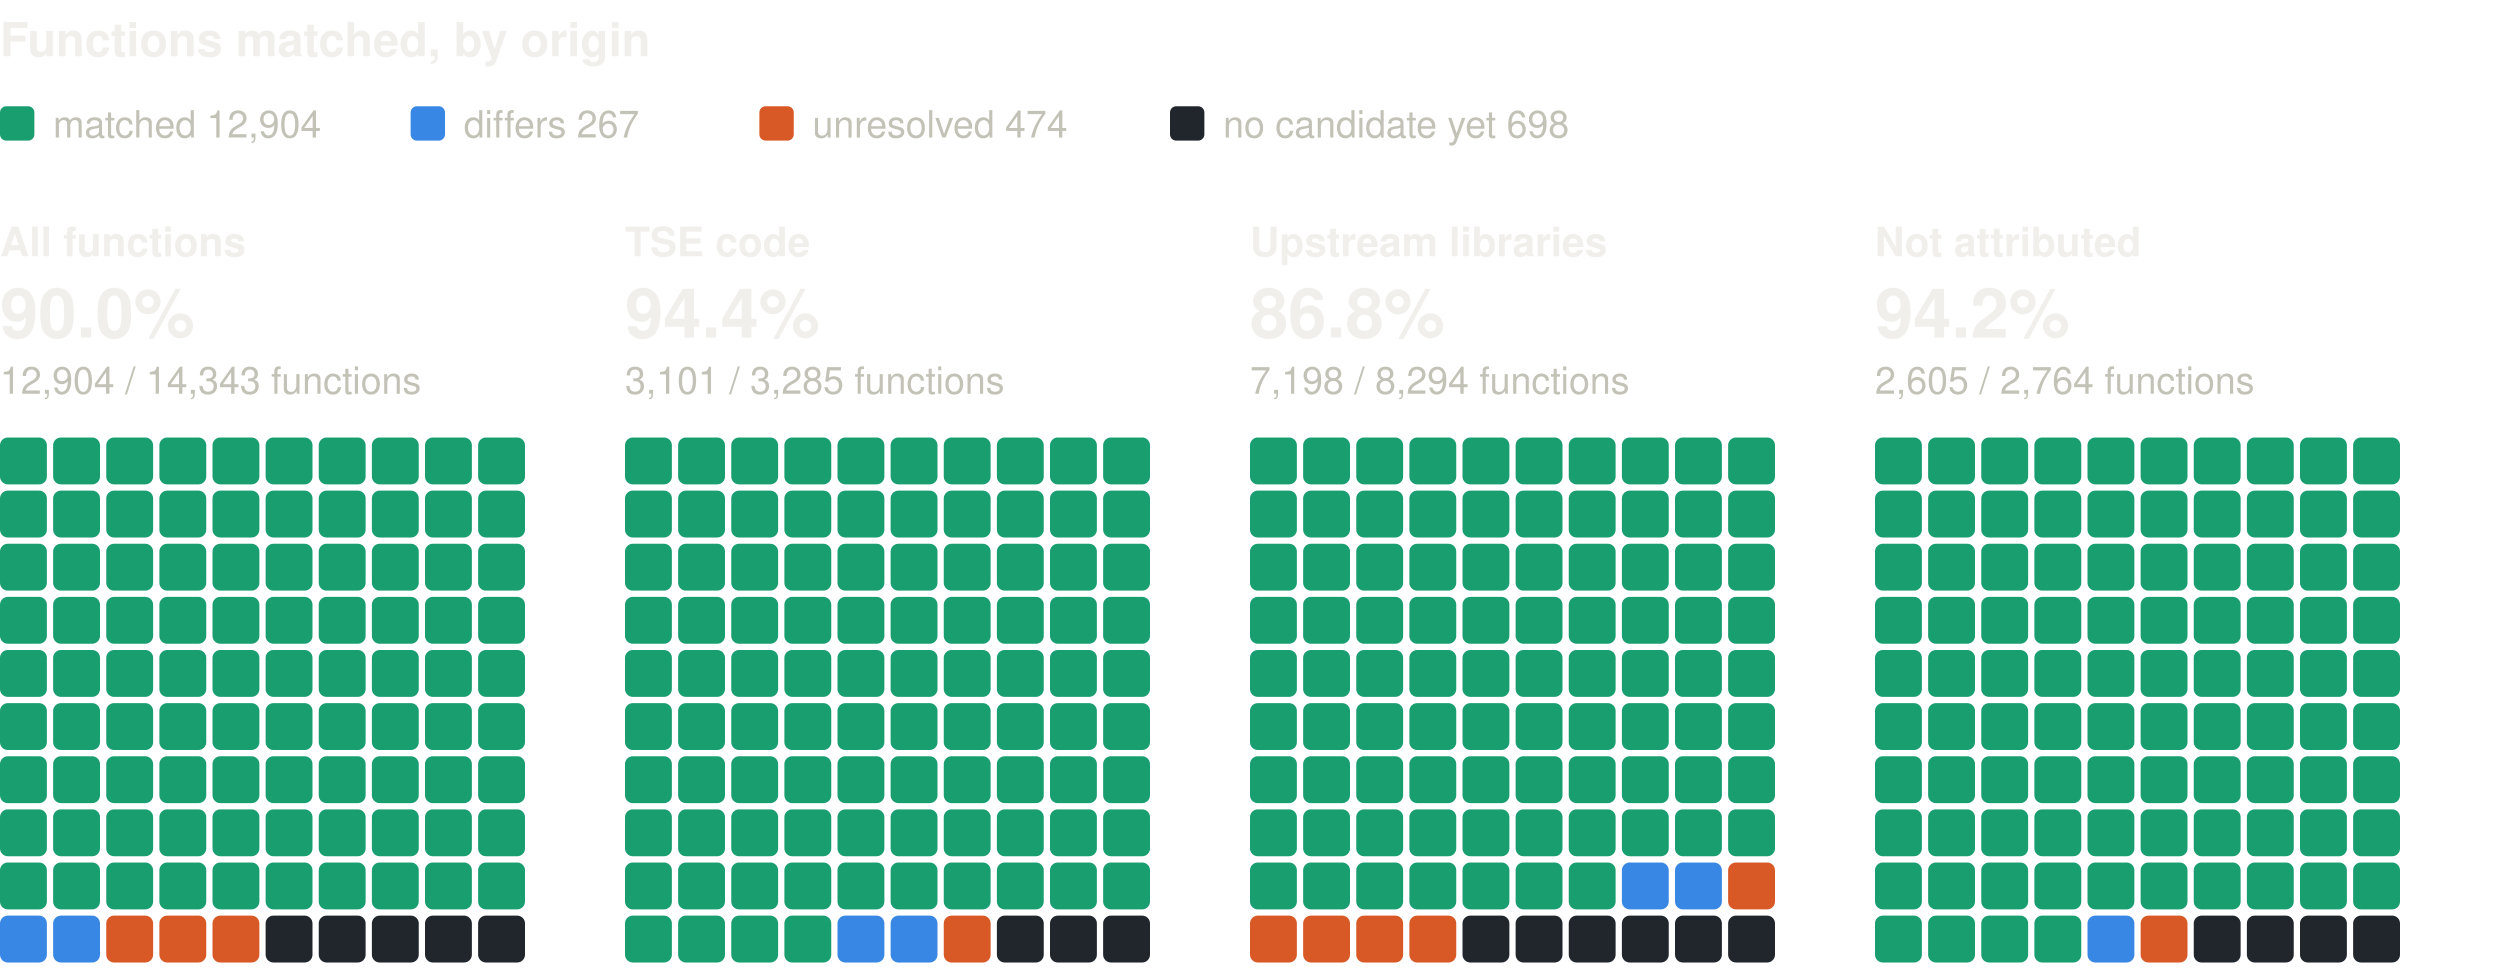
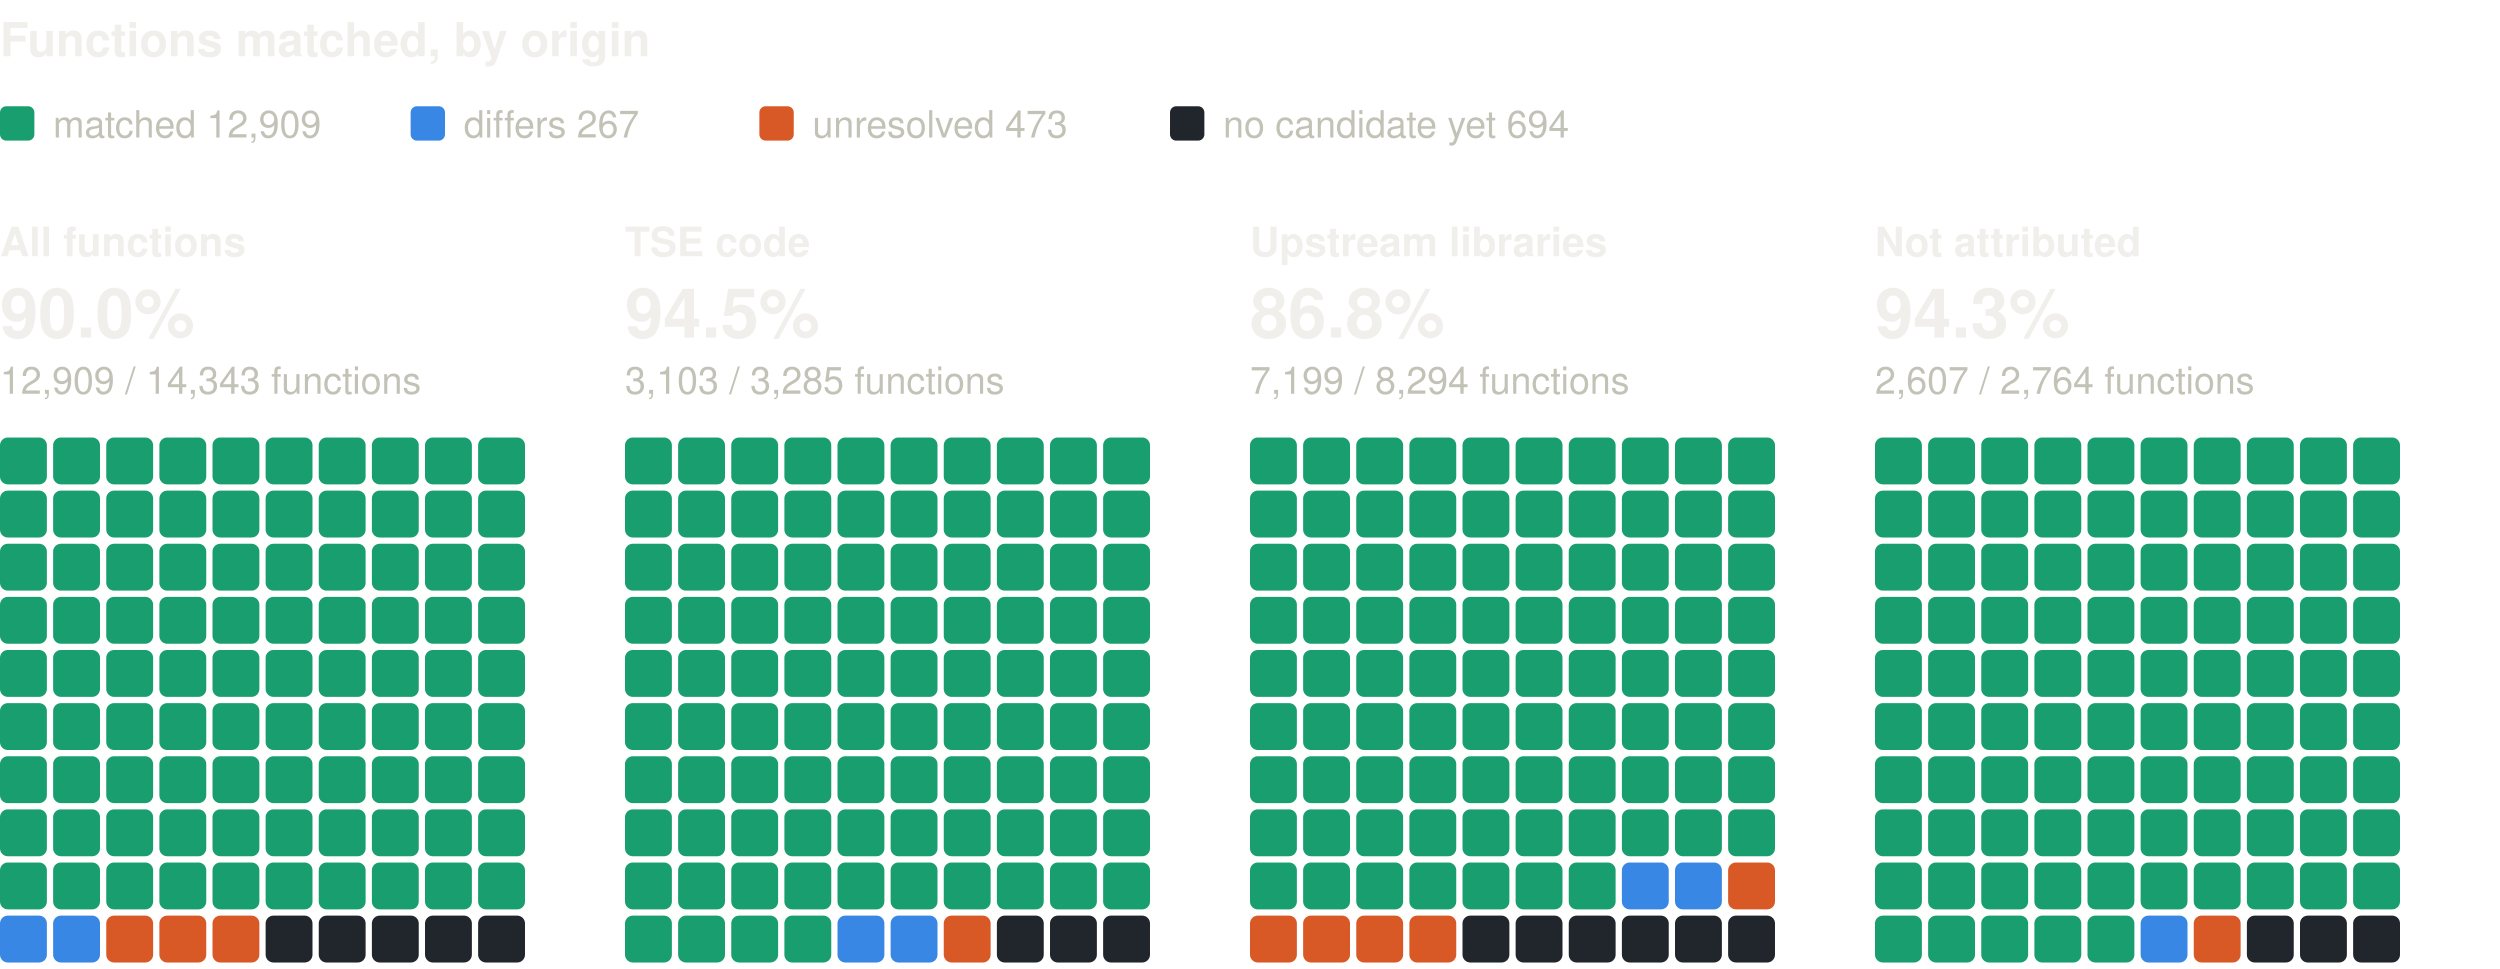
<svg xmlns="http://www.w3.org/2000/svg" width="800" height="310" viewBox="0 0 800 310" role="img" aria-label="Functions matched, by origin: one square per percent, coloured by verdict" font-family="system-ui, -apple-system, 'Segoe UI', Helvetica, Arial, sans-serif">
  <text x="0" y="18" font-size="15" fill="#f0efec" font-weight="600">Functions matched, by origin</text>
  <rect x="0" y="34" width="11" height="11" rx="2" fill="#199e70" />
-   <text x="17" y="44" font-size="12" fill="#c3c2b7">matched 12,904</text>
+   <text x="17" y="44" font-size="12" fill="#c3c2b7">matched 12,909</text>
  <rect x="131.4" y="34" width="11" height="11" rx="2" fill="#3987e5" />
  <text x="148.4" y="44" font-size="12" fill="#c3c2b7">differs 267</text>
  <rect x="243" y="34" width="11" height="11" rx="2" fill="#d95926" />
-   <text x="260" y="44" font-size="12" fill="#c3c2b7">unresolved 474</text>
+   <text x="260" y="44" font-size="12" fill="#c3c2b7">unresolved 473</text>
  <rect x="374.4" y="34" width="11" height="11" rx="2" fill="#21262d" />
-   <text x="391.4" y="44" font-size="12" fill="#c3c2b7">no candidate yet 698</text>
+   <text x="391.4" y="44" font-size="12" fill="#c3c2b7">no candidate yet 694</text>
  <text x="0" y="82" font-size="13" fill="#f0efec" font-weight="600">All functions</text>
  <text x="0" y="108" font-size="22" fill="#f0efec" font-weight="600">90.0%</text>
-   <text x="0" y="126" font-size="12" fill="#c3c2b7">12,904 / 14,343 functions</text>
+   <text x="0" y="126" font-size="12" fill="#c3c2b7">12,909 / 14,343 functions</text>
  <rect x="0" y="140" width="15" height="15" rx="2.5" fill="#199e70" />
  <rect x="17" y="140" width="15" height="15" rx="2.5" fill="#199e70" />
  <rect x="34" y="140" width="15" height="15" rx="2.5" fill="#199e70" />
  <rect x="51" y="140" width="15" height="15" rx="2.5" fill="#199e70" />
  <rect x="68" y="140" width="15" height="15" rx="2.5" fill="#199e70" />
  <rect x="85" y="140" width="15" height="15" rx="2.5" fill="#199e70" />
  <rect x="102" y="140" width="15" height="15" rx="2.5" fill="#199e70" />
  <rect x="119" y="140" width="15" height="15" rx="2.5" fill="#199e70" />
  <rect x="136" y="140" width="15" height="15" rx="2.5" fill="#199e70" />
  <rect x="153" y="140" width="15" height="15" rx="2.5" fill="#199e70" />
  <rect x="0" y="157" width="15" height="15" rx="2.5" fill="#199e70" />
  <rect x="17" y="157" width="15" height="15" rx="2.5" fill="#199e70" />
  <rect x="34" y="157" width="15" height="15" rx="2.5" fill="#199e70" />
  <rect x="51" y="157" width="15" height="15" rx="2.5" fill="#199e70" />
  <rect x="68" y="157" width="15" height="15" rx="2.5" fill="#199e70" />
  <rect x="85" y="157" width="15" height="15" rx="2.5" fill="#199e70" />
  <rect x="102" y="157" width="15" height="15" rx="2.5" fill="#199e70" />
  <rect x="119" y="157" width="15" height="15" rx="2.5" fill="#199e70" />
  <rect x="136" y="157" width="15" height="15" rx="2.5" fill="#199e70" />
  <rect x="153" y="157" width="15" height="15" rx="2.5" fill="#199e70" />
  <rect x="0" y="174" width="15" height="15" rx="2.5" fill="#199e70" />
  <rect x="17" y="174" width="15" height="15" rx="2.5" fill="#199e70" />
  <rect x="34" y="174" width="15" height="15" rx="2.5" fill="#199e70" />
  <rect x="51" y="174" width="15" height="15" rx="2.5" fill="#199e70" />
  <rect x="68" y="174" width="15" height="15" rx="2.5" fill="#199e70" />
  <rect x="85" y="174" width="15" height="15" rx="2.5" fill="#199e70" />
  <rect x="102" y="174" width="15" height="15" rx="2.5" fill="#199e70" />
  <rect x="119" y="174" width="15" height="15" rx="2.5" fill="#199e70" />
  <rect x="136" y="174" width="15" height="15" rx="2.5" fill="#199e70" />
  <rect x="153" y="174" width="15" height="15" rx="2.5" fill="#199e70" />
  <rect x="0" y="191" width="15" height="15" rx="2.5" fill="#199e70" />
  <rect x="17" y="191" width="15" height="15" rx="2.5" fill="#199e70" />
  <rect x="34" y="191" width="15" height="15" rx="2.5" fill="#199e70" />
  <rect x="51" y="191" width="15" height="15" rx="2.5" fill="#199e70" />
  <rect x="68" y="191" width="15" height="15" rx="2.5" fill="#199e70" />
  <rect x="85" y="191" width="15" height="15" rx="2.5" fill="#199e70" />
  <rect x="102" y="191" width="15" height="15" rx="2.5" fill="#199e70" />
  <rect x="119" y="191" width="15" height="15" rx="2.5" fill="#199e70" />
  <rect x="136" y="191" width="15" height="15" rx="2.5" fill="#199e70" />
  <rect x="153" y="191" width="15" height="15" rx="2.5" fill="#199e70" />
  <rect x="0" y="208" width="15" height="15" rx="2.5" fill="#199e70" />
  <rect x="17" y="208" width="15" height="15" rx="2.5" fill="#199e70" />
  <rect x="34" y="208" width="15" height="15" rx="2.5" fill="#199e70" />
  <rect x="51" y="208" width="15" height="15" rx="2.5" fill="#199e70" />
  <rect x="68" y="208" width="15" height="15" rx="2.5" fill="#199e70" />
  <rect x="85" y="208" width="15" height="15" rx="2.5" fill="#199e70" />
  <rect x="102" y="208" width="15" height="15" rx="2.5" fill="#199e70" />
  <rect x="119" y="208" width="15" height="15" rx="2.5" fill="#199e70" />
  <rect x="136" y="208" width="15" height="15" rx="2.5" fill="#199e70" />
  <rect x="153" y="208" width="15" height="15" rx="2.5" fill="#199e70" />
  <rect x="0" y="225" width="15" height="15" rx="2.5" fill="#199e70" />
  <rect x="17" y="225" width="15" height="15" rx="2.5" fill="#199e70" />
  <rect x="34" y="225" width="15" height="15" rx="2.5" fill="#199e70" />
  <rect x="51" y="225" width="15" height="15" rx="2.5" fill="#199e70" />
  <rect x="68" y="225" width="15" height="15" rx="2.5" fill="#199e70" />
  <rect x="85" y="225" width="15" height="15" rx="2.5" fill="#199e70" />
  <rect x="102" y="225" width="15" height="15" rx="2.5" fill="#199e70" />
  <rect x="119" y="225" width="15" height="15" rx="2.5" fill="#199e70" />
  <rect x="136" y="225" width="15" height="15" rx="2.5" fill="#199e70" />
  <rect x="153" y="225" width="15" height="15" rx="2.5" fill="#199e70" />
  <rect x="0" y="242" width="15" height="15" rx="2.5" fill="#199e70" />
  <rect x="17" y="242" width="15" height="15" rx="2.5" fill="#199e70" />
  <rect x="34" y="242" width="15" height="15" rx="2.5" fill="#199e70" />
  <rect x="51" y="242" width="15" height="15" rx="2.5" fill="#199e70" />
  <rect x="68" y="242" width="15" height="15" rx="2.5" fill="#199e70" />
  <rect x="85" y="242" width="15" height="15" rx="2.5" fill="#199e70" />
  <rect x="102" y="242" width="15" height="15" rx="2.5" fill="#199e70" />
  <rect x="119" y="242" width="15" height="15" rx="2.5" fill="#199e70" />
  <rect x="136" y="242" width="15" height="15" rx="2.5" fill="#199e70" />
  <rect x="153" y="242" width="15" height="15" rx="2.5" fill="#199e70" />
  <rect x="0" y="259" width="15" height="15" rx="2.5" fill="#199e70" />
  <rect x="17" y="259" width="15" height="15" rx="2.5" fill="#199e70" />
  <rect x="34" y="259" width="15" height="15" rx="2.5" fill="#199e70" />
  <rect x="51" y="259" width="15" height="15" rx="2.5" fill="#199e70" />
  <rect x="68" y="259" width="15" height="15" rx="2.5" fill="#199e70" />
  <rect x="85" y="259" width="15" height="15" rx="2.5" fill="#199e70" />
  <rect x="102" y="259" width="15" height="15" rx="2.5" fill="#199e70" />
  <rect x="119" y="259" width="15" height="15" rx="2.5" fill="#199e70" />
  <rect x="136" y="259" width="15" height="15" rx="2.5" fill="#199e70" />
  <rect x="153" y="259" width="15" height="15" rx="2.5" fill="#199e70" />
  <rect x="0" y="276" width="15" height="15" rx="2.5" fill="#199e70" />
  <rect x="17" y="276" width="15" height="15" rx="2.5" fill="#199e70" />
  <rect x="34" y="276" width="15" height="15" rx="2.5" fill="#199e70" />
  <rect x="51" y="276" width="15" height="15" rx="2.5" fill="#199e70" />
  <rect x="68" y="276" width="15" height="15" rx="2.5" fill="#199e70" />
  <rect x="85" y="276" width="15" height="15" rx="2.5" fill="#199e70" />
  <rect x="102" y="276" width="15" height="15" rx="2.5" fill="#199e70" />
  <rect x="119" y="276" width="15" height="15" rx="2.5" fill="#199e70" />
  <rect x="136" y="276" width="15" height="15" rx="2.5" fill="#199e70" />
  <rect x="153" y="276" width="15" height="15" rx="2.5" fill="#199e70" />
  <rect x="0" y="293" width="15" height="15" rx="2.5" fill="#3987e5" />
  <rect x="17" y="293" width="15" height="15" rx="2.5" fill="#3987e5" />
  <rect x="34" y="293" width="15" height="15" rx="2.5" fill="#d95926" />
  <rect x="51" y="293" width="15" height="15" rx="2.5" fill="#d95926" />
  <rect x="68" y="293" width="15" height="15" rx="2.5" fill="#d95926" />
  <rect x="85" y="293" width="15" height="15" rx="2.5" fill="#21262d" />
  <rect x="102" y="293" width="15" height="15" rx="2.5" fill="#21262d" />
  <rect x="119" y="293" width="15" height="15" rx="2.5" fill="#21262d" />
  <rect x="136" y="293" width="15" height="15" rx="2.5" fill="#21262d" />
  <rect x="153" y="293" width="15" height="15" rx="2.5" fill="#21262d" />
  <text x="200" y="82" font-size="13" fill="#f0efec" font-weight="600">TSE code</text>
-   <text x="200" y="108" font-size="22" fill="#f0efec" font-weight="600">94.4%</text>
-   <text x="200" y="126" font-size="12" fill="#c3c2b7">3,101 / 3,285 functions</text>
+   <text x="200" y="108" font-size="22" fill="#f0efec" font-weight="600">94.5%</text>
+   <text x="200" y="126" font-size="12" fill="#c3c2b7">3,103 / 3,285 functions</text>
  <rect x="200" y="140" width="15" height="15" rx="2.5" fill="#199e70" />
  <rect x="217" y="140" width="15" height="15" rx="2.5" fill="#199e70" />
  <rect x="234" y="140" width="15" height="15" rx="2.5" fill="#199e70" />
  <rect x="251" y="140" width="15" height="15" rx="2.5" fill="#199e70" />
  <rect x="268" y="140" width="15" height="15" rx="2.5" fill="#199e70" />
  <rect x="285" y="140" width="15" height="15" rx="2.5" fill="#199e70" />
  <rect x="302" y="140" width="15" height="15" rx="2.5" fill="#199e70" />
  <rect x="319" y="140" width="15" height="15" rx="2.5" fill="#199e70" />
  <rect x="336" y="140" width="15" height="15" rx="2.5" fill="#199e70" />
  <rect x="353" y="140" width="15" height="15" rx="2.5" fill="#199e70" />
  <rect x="200" y="157" width="15" height="15" rx="2.5" fill="#199e70" />
  <rect x="217" y="157" width="15" height="15" rx="2.5" fill="#199e70" />
  <rect x="234" y="157" width="15" height="15" rx="2.5" fill="#199e70" />
  <rect x="251" y="157" width="15" height="15" rx="2.5" fill="#199e70" />
  <rect x="268" y="157" width="15" height="15" rx="2.5" fill="#199e70" />
  <rect x="285" y="157" width="15" height="15" rx="2.5" fill="#199e70" />
  <rect x="302" y="157" width="15" height="15" rx="2.5" fill="#199e70" />
  <rect x="319" y="157" width="15" height="15" rx="2.5" fill="#199e70" />
  <rect x="336" y="157" width="15" height="15" rx="2.5" fill="#199e70" />
  <rect x="353" y="157" width="15" height="15" rx="2.5" fill="#199e70" />
  <rect x="200" y="174" width="15" height="15" rx="2.5" fill="#199e70" />
  <rect x="217" y="174" width="15" height="15" rx="2.5" fill="#199e70" />
  <rect x="234" y="174" width="15" height="15" rx="2.5" fill="#199e70" />
  <rect x="251" y="174" width="15" height="15" rx="2.5" fill="#199e70" />
  <rect x="268" y="174" width="15" height="15" rx="2.5" fill="#199e70" />
  <rect x="285" y="174" width="15" height="15" rx="2.5" fill="#199e70" />
  <rect x="302" y="174" width="15" height="15" rx="2.5" fill="#199e70" />
  <rect x="319" y="174" width="15" height="15" rx="2.5" fill="#199e70" />
  <rect x="336" y="174" width="15" height="15" rx="2.5" fill="#199e70" />
  <rect x="353" y="174" width="15" height="15" rx="2.5" fill="#199e70" />
  <rect x="200" y="191" width="15" height="15" rx="2.5" fill="#199e70" />
  <rect x="217" y="191" width="15" height="15" rx="2.5" fill="#199e70" />
  <rect x="234" y="191" width="15" height="15" rx="2.5" fill="#199e70" />
  <rect x="251" y="191" width="15" height="15" rx="2.5" fill="#199e70" />
  <rect x="268" y="191" width="15" height="15" rx="2.5" fill="#199e70" />
  <rect x="285" y="191" width="15" height="15" rx="2.5" fill="#199e70" />
  <rect x="302" y="191" width="15" height="15" rx="2.5" fill="#199e70" />
  <rect x="319" y="191" width="15" height="15" rx="2.5" fill="#199e70" />
  <rect x="336" y="191" width="15" height="15" rx="2.5" fill="#199e70" />
  <rect x="353" y="191" width="15" height="15" rx="2.5" fill="#199e70" />
  <rect x="200" y="208" width="15" height="15" rx="2.5" fill="#199e70" />
  <rect x="217" y="208" width="15" height="15" rx="2.5" fill="#199e70" />
  <rect x="234" y="208" width="15" height="15" rx="2.5" fill="#199e70" />
  <rect x="251" y="208" width="15" height="15" rx="2.5" fill="#199e70" />
  <rect x="268" y="208" width="15" height="15" rx="2.5" fill="#199e70" />
  <rect x="285" y="208" width="15" height="15" rx="2.5" fill="#199e70" />
  <rect x="302" y="208" width="15" height="15" rx="2.5" fill="#199e70" />
  <rect x="319" y="208" width="15" height="15" rx="2.5" fill="#199e70" />
  <rect x="336" y="208" width="15" height="15" rx="2.5" fill="#199e70" />
  <rect x="353" y="208" width="15" height="15" rx="2.5" fill="#199e70" />
  <rect x="200" y="225" width="15" height="15" rx="2.5" fill="#199e70" />
  <rect x="217" y="225" width="15" height="15" rx="2.5" fill="#199e70" />
  <rect x="234" y="225" width="15" height="15" rx="2.5" fill="#199e70" />
  <rect x="251" y="225" width="15" height="15" rx="2.5" fill="#199e70" />
  <rect x="268" y="225" width="15" height="15" rx="2.5" fill="#199e70" />
  <rect x="285" y="225" width="15" height="15" rx="2.5" fill="#199e70" />
  <rect x="302" y="225" width="15" height="15" rx="2.5" fill="#199e70" />
  <rect x="319" y="225" width="15" height="15" rx="2.5" fill="#199e70" />
  <rect x="336" y="225" width="15" height="15" rx="2.5" fill="#199e70" />
  <rect x="353" y="225" width="15" height="15" rx="2.5" fill="#199e70" />
  <rect x="200" y="242" width="15" height="15" rx="2.5" fill="#199e70" />
  <rect x="217" y="242" width="15" height="15" rx="2.5" fill="#199e70" />
  <rect x="234" y="242" width="15" height="15" rx="2.5" fill="#199e70" />
  <rect x="251" y="242" width="15" height="15" rx="2.5" fill="#199e70" />
  <rect x="268" y="242" width="15" height="15" rx="2.5" fill="#199e70" />
  <rect x="285" y="242" width="15" height="15" rx="2.5" fill="#199e70" />
  <rect x="302" y="242" width="15" height="15" rx="2.5" fill="#199e70" />
  <rect x="319" y="242" width="15" height="15" rx="2.5" fill="#199e70" />
  <rect x="336" y="242" width="15" height="15" rx="2.5" fill="#199e70" />
  <rect x="353" y="242" width="15" height="15" rx="2.5" fill="#199e70" />
  <rect x="200" y="259" width="15" height="15" rx="2.5" fill="#199e70" />
  <rect x="217" y="259" width="15" height="15" rx="2.5" fill="#199e70" />
  <rect x="234" y="259" width="15" height="15" rx="2.5" fill="#199e70" />
  <rect x="251" y="259" width="15" height="15" rx="2.5" fill="#199e70" />
  <rect x="268" y="259" width="15" height="15" rx="2.5" fill="#199e70" />
  <rect x="285" y="259" width="15" height="15" rx="2.5" fill="#199e70" />
  <rect x="302" y="259" width="15" height="15" rx="2.5" fill="#199e70" />
  <rect x="319" y="259" width="15" height="15" rx="2.5" fill="#199e70" />
  <rect x="336" y="259" width="15" height="15" rx="2.5" fill="#199e70" />
  <rect x="353" y="259" width="15" height="15" rx="2.5" fill="#199e70" />
  <rect x="200" y="276" width="15" height="15" rx="2.5" fill="#199e70" />
  <rect x="217" y="276" width="15" height="15" rx="2.5" fill="#199e70" />
  <rect x="234" y="276" width="15" height="15" rx="2.5" fill="#199e70" />
  <rect x="251" y="276" width="15" height="15" rx="2.5" fill="#199e70" />
  <rect x="268" y="276" width="15" height="15" rx="2.5" fill="#199e70" />
  <rect x="285" y="276" width="15" height="15" rx="2.5" fill="#199e70" />
  <rect x="302" y="276" width="15" height="15" rx="2.5" fill="#199e70" />
  <rect x="319" y="276" width="15" height="15" rx="2.5" fill="#199e70" />
  <rect x="336" y="276" width="15" height="15" rx="2.5" fill="#199e70" />
  <rect x="353" y="276" width="15" height="15" rx="2.5" fill="#199e70" />
  <rect x="200" y="293" width="15" height="15" rx="2.5" fill="#199e70" />
  <rect x="217" y="293" width="15" height="15" rx="2.5" fill="#199e70" />
  <rect x="234" y="293" width="15" height="15" rx="2.5" fill="#199e70" />
  <rect x="251" y="293" width="15" height="15" rx="2.5" fill="#199e70" />
  <rect x="268" y="293" width="15" height="15" rx="2.5" fill="#3987e5" />
  <rect x="285" y="293" width="15" height="15" rx="2.5" fill="#3987e5" />
  <rect x="302" y="293" width="15" height="15" rx="2.5" fill="#d95926" />
  <rect x="319" y="293" width="15" height="15" rx="2.5" fill="#21262d" />
  <rect x="336" y="293" width="15" height="15" rx="2.5" fill="#21262d" />
  <rect x="353" y="293" width="15" height="15" rx="2.5" fill="#21262d" />
  <text x="400" y="82" font-size="13" fill="#f0efec" font-weight="600">Upstream libraries</text>
  <text x="400" y="108" font-size="22" fill="#f0efec" font-weight="600">86.8%</text>
-   <text x="400" y="126" font-size="12" fill="#c3c2b7">7,198 / 8,294 functions</text>
+   <text x="400" y="126" font-size="12" fill="#c3c2b7">7,199 / 8,294 functions</text>
  <rect x="400" y="140" width="15" height="15" rx="2.5" fill="#199e70" />
  <rect x="417" y="140" width="15" height="15" rx="2.5" fill="#199e70" />
  <rect x="434" y="140" width="15" height="15" rx="2.5" fill="#199e70" />
  <rect x="451" y="140" width="15" height="15" rx="2.5" fill="#199e70" />
  <rect x="468" y="140" width="15" height="15" rx="2.5" fill="#199e70" />
  <rect x="485" y="140" width="15" height="15" rx="2.5" fill="#199e70" />
  <rect x="502" y="140" width="15" height="15" rx="2.5" fill="#199e70" />
  <rect x="519" y="140" width="15" height="15" rx="2.5" fill="#199e70" />
  <rect x="536" y="140" width="15" height="15" rx="2.5" fill="#199e70" />
  <rect x="553" y="140" width="15" height="15" rx="2.5" fill="#199e70" />
  <rect x="400" y="157" width="15" height="15" rx="2.5" fill="#199e70" />
  <rect x="417" y="157" width="15" height="15" rx="2.5" fill="#199e70" />
  <rect x="434" y="157" width="15" height="15" rx="2.5" fill="#199e70" />
  <rect x="451" y="157" width="15" height="15" rx="2.5" fill="#199e70" />
  <rect x="468" y="157" width="15" height="15" rx="2.5" fill="#199e70" />
  <rect x="485" y="157" width="15" height="15" rx="2.5" fill="#199e70" />
  <rect x="502" y="157" width="15" height="15" rx="2.5" fill="#199e70" />
  <rect x="519" y="157" width="15" height="15" rx="2.5" fill="#199e70" />
  <rect x="536" y="157" width="15" height="15" rx="2.5" fill="#199e70" />
  <rect x="553" y="157" width="15" height="15" rx="2.5" fill="#199e70" />
  <rect x="400" y="174" width="15" height="15" rx="2.5" fill="#199e70" />
  <rect x="417" y="174" width="15" height="15" rx="2.5" fill="#199e70" />
  <rect x="434" y="174" width="15" height="15" rx="2.5" fill="#199e70" />
  <rect x="451" y="174" width="15" height="15" rx="2.5" fill="#199e70" />
  <rect x="468" y="174" width="15" height="15" rx="2.5" fill="#199e70" />
  <rect x="485" y="174" width="15" height="15" rx="2.5" fill="#199e70" />
  <rect x="502" y="174" width="15" height="15" rx="2.5" fill="#199e70" />
  <rect x="519" y="174" width="15" height="15" rx="2.5" fill="#199e70" />
  <rect x="536" y="174" width="15" height="15" rx="2.5" fill="#199e70" />
  <rect x="553" y="174" width="15" height="15" rx="2.5" fill="#199e70" />
  <rect x="400" y="191" width="15" height="15" rx="2.5" fill="#199e70" />
  <rect x="417" y="191" width="15" height="15" rx="2.5" fill="#199e70" />
  <rect x="434" y="191" width="15" height="15" rx="2.5" fill="#199e70" />
  <rect x="451" y="191" width="15" height="15" rx="2.5" fill="#199e70" />
  <rect x="468" y="191" width="15" height="15" rx="2.5" fill="#199e70" />
  <rect x="485" y="191" width="15" height="15" rx="2.5" fill="#199e70" />
  <rect x="502" y="191" width="15" height="15" rx="2.5" fill="#199e70" />
  <rect x="519" y="191" width="15" height="15" rx="2.5" fill="#199e70" />
  <rect x="536" y="191" width="15" height="15" rx="2.5" fill="#199e70" />
  <rect x="553" y="191" width="15" height="15" rx="2.5" fill="#199e70" />
  <rect x="400" y="208" width="15" height="15" rx="2.5" fill="#199e70" />
  <rect x="417" y="208" width="15" height="15" rx="2.5" fill="#199e70" />
  <rect x="434" y="208" width="15" height="15" rx="2.5" fill="#199e70" />
  <rect x="451" y="208" width="15" height="15" rx="2.5" fill="#199e70" />
  <rect x="468" y="208" width="15" height="15" rx="2.5" fill="#199e70" />
  <rect x="485" y="208" width="15" height="15" rx="2.5" fill="#199e70" />
  <rect x="502" y="208" width="15" height="15" rx="2.5" fill="#199e70" />
  <rect x="519" y="208" width="15" height="15" rx="2.5" fill="#199e70" />
  <rect x="536" y="208" width="15" height="15" rx="2.5" fill="#199e70" />
  <rect x="553" y="208" width="15" height="15" rx="2.5" fill="#199e70" />
  <rect x="400" y="225" width="15" height="15" rx="2.5" fill="#199e70" />
  <rect x="417" y="225" width="15" height="15" rx="2.5" fill="#199e70" />
  <rect x="434" y="225" width="15" height="15" rx="2.5" fill="#199e70" />
  <rect x="451" y="225" width="15" height="15" rx="2.5" fill="#199e70" />
  <rect x="468" y="225" width="15" height="15" rx="2.5" fill="#199e70" />
  <rect x="485" y="225" width="15" height="15" rx="2.5" fill="#199e70" />
  <rect x="502" y="225" width="15" height="15" rx="2.5" fill="#199e70" />
  <rect x="519" y="225" width="15" height="15" rx="2.5" fill="#199e70" />
  <rect x="536" y="225" width="15" height="15" rx="2.5" fill="#199e70" />
  <rect x="553" y="225" width="15" height="15" rx="2.5" fill="#199e70" />
  <rect x="400" y="242" width="15" height="15" rx="2.5" fill="#199e70" />
  <rect x="417" y="242" width="15" height="15" rx="2.5" fill="#199e70" />
  <rect x="434" y="242" width="15" height="15" rx="2.5" fill="#199e70" />
  <rect x="451" y="242" width="15" height="15" rx="2.5" fill="#199e70" />
  <rect x="468" y="242" width="15" height="15" rx="2.5" fill="#199e70" />
  <rect x="485" y="242" width="15" height="15" rx="2.5" fill="#199e70" />
  <rect x="502" y="242" width="15" height="15" rx="2.5" fill="#199e70" />
  <rect x="519" y="242" width="15" height="15" rx="2.5" fill="#199e70" />
  <rect x="536" y="242" width="15" height="15" rx="2.5" fill="#199e70" />
  <rect x="553" y="242" width="15" height="15" rx="2.5" fill="#199e70" />
  <rect x="400" y="259" width="15" height="15" rx="2.5" fill="#199e70" />
  <rect x="417" y="259" width="15" height="15" rx="2.5" fill="#199e70" />
  <rect x="434" y="259" width="15" height="15" rx="2.5" fill="#199e70" />
  <rect x="451" y="259" width="15" height="15" rx="2.5" fill="#199e70" />
  <rect x="468" y="259" width="15" height="15" rx="2.5" fill="#199e70" />
  <rect x="485" y="259" width="15" height="15" rx="2.5" fill="#199e70" />
  <rect x="502" y="259" width="15" height="15" rx="2.5" fill="#199e70" />
  <rect x="519" y="259" width="15" height="15" rx="2.5" fill="#199e70" />
  <rect x="536" y="259" width="15" height="15" rx="2.5" fill="#199e70" />
  <rect x="553" y="259" width="15" height="15" rx="2.5" fill="#199e70" />
  <rect x="400" y="276" width="15" height="15" rx="2.5" fill="#199e70" />
  <rect x="417" y="276" width="15" height="15" rx="2.5" fill="#199e70" />
  <rect x="434" y="276" width="15" height="15" rx="2.5" fill="#199e70" />
  <rect x="451" y="276" width="15" height="15" rx="2.5" fill="#199e70" />
  <rect x="468" y="276" width="15" height="15" rx="2.5" fill="#199e70" />
  <rect x="485" y="276" width="15" height="15" rx="2.5" fill="#199e70" />
  <rect x="502" y="276" width="15" height="15" rx="2.5" fill="#199e70" />
  <rect x="519" y="276" width="15" height="15" rx="2.5" fill="#3987e5" />
  <rect x="536" y="276" width="15" height="15" rx="2.5" fill="#3987e5" />
  <rect x="553" y="276" width="15" height="15" rx="2.5" fill="#d95926" />
  <rect x="400" y="293" width="15" height="15" rx="2.5" fill="#d95926" />
  <rect x="417" y="293" width="15" height="15" rx="2.5" fill="#d95926" />
  <rect x="434" y="293" width="15" height="15" rx="2.5" fill="#d95926" />
  <rect x="451" y="293" width="15" height="15" rx="2.5" fill="#d95926" />
  <rect x="468" y="293" width="15" height="15" rx="2.5" fill="#21262d" />
  <rect x="485" y="293" width="15" height="15" rx="2.5" fill="#21262d" />
  <rect x="502" y="293" width="15" height="15" rx="2.5" fill="#21262d" />
  <rect x="519" y="293" width="15" height="15" rx="2.5" fill="#21262d" />
  <rect x="536" y="293" width="15" height="15" rx="2.5" fill="#21262d" />
  <rect x="553" y="293" width="15" height="15" rx="2.5" fill="#21262d" />
  <text x="600" y="82" font-size="13" fill="#f0efec" font-weight="600">Not attributed</text>
-   <text x="600" y="108" font-size="22" fill="#f0efec" font-weight="600">94.2%</text>
-   <text x="600" y="126" font-size="12" fill="#c3c2b7">2,605 / 2,764 functions</text>
+   <text x="600" y="108" font-size="22" fill="#f0efec" font-weight="600">94.3%</text>
+   <text x="600" y="126" font-size="12" fill="#c3c2b7">2,607 / 2,764 functions</text>
  <rect x="600" y="140" width="15" height="15" rx="2.5" fill="#199e70" />
  <rect x="617" y="140" width="15" height="15" rx="2.5" fill="#199e70" />
  <rect x="634" y="140" width="15" height="15" rx="2.5" fill="#199e70" />
  <rect x="651" y="140" width="15" height="15" rx="2.5" fill="#199e70" />
  <rect x="668" y="140" width="15" height="15" rx="2.5" fill="#199e70" />
  <rect x="685" y="140" width="15" height="15" rx="2.5" fill="#199e70" />
  <rect x="702" y="140" width="15" height="15" rx="2.5" fill="#199e70" />
  <rect x="719" y="140" width="15" height="15" rx="2.5" fill="#199e70" />
  <rect x="736" y="140" width="15" height="15" rx="2.5" fill="#199e70" />
  <rect x="753" y="140" width="15" height="15" rx="2.5" fill="#199e70" />
  <rect x="600" y="157" width="15" height="15" rx="2.5" fill="#199e70" />
  <rect x="617" y="157" width="15" height="15" rx="2.5" fill="#199e70" />
  <rect x="634" y="157" width="15" height="15" rx="2.5" fill="#199e70" />
  <rect x="651" y="157" width="15" height="15" rx="2.5" fill="#199e70" />
  <rect x="668" y="157" width="15" height="15" rx="2.5" fill="#199e70" />
  <rect x="685" y="157" width="15" height="15" rx="2.5" fill="#199e70" />
  <rect x="702" y="157" width="15" height="15" rx="2.5" fill="#199e70" />
  <rect x="719" y="157" width="15" height="15" rx="2.5" fill="#199e70" />
  <rect x="736" y="157" width="15" height="15" rx="2.5" fill="#199e70" />
  <rect x="753" y="157" width="15" height="15" rx="2.5" fill="#199e70" />
  <rect x="600" y="174" width="15" height="15" rx="2.5" fill="#199e70" />
  <rect x="617" y="174" width="15" height="15" rx="2.5" fill="#199e70" />
  <rect x="634" y="174" width="15" height="15" rx="2.5" fill="#199e70" />
  <rect x="651" y="174" width="15" height="15" rx="2.5" fill="#199e70" />
  <rect x="668" y="174" width="15" height="15" rx="2.5" fill="#199e70" />
  <rect x="685" y="174" width="15" height="15" rx="2.5" fill="#199e70" />
  <rect x="702" y="174" width="15" height="15" rx="2.5" fill="#199e70" />
  <rect x="719" y="174" width="15" height="15" rx="2.5" fill="#199e70" />
  <rect x="736" y="174" width="15" height="15" rx="2.5" fill="#199e70" />
  <rect x="753" y="174" width="15" height="15" rx="2.5" fill="#199e70" />
  <rect x="600" y="191" width="15" height="15" rx="2.5" fill="#199e70" />
  <rect x="617" y="191" width="15" height="15" rx="2.5" fill="#199e70" />
  <rect x="634" y="191" width="15" height="15" rx="2.5" fill="#199e70" />
  <rect x="651" y="191" width="15" height="15" rx="2.5" fill="#199e70" />
  <rect x="668" y="191" width="15" height="15" rx="2.5" fill="#199e70" />
  <rect x="685" y="191" width="15" height="15" rx="2.5" fill="#199e70" />
  <rect x="702" y="191" width="15" height="15" rx="2.5" fill="#199e70" />
  <rect x="719" y="191" width="15" height="15" rx="2.5" fill="#199e70" />
  <rect x="736" y="191" width="15" height="15" rx="2.5" fill="#199e70" />
  <rect x="753" y="191" width="15" height="15" rx="2.5" fill="#199e70" />
  <rect x="600" y="208" width="15" height="15" rx="2.5" fill="#199e70" />
  <rect x="617" y="208" width="15" height="15" rx="2.5" fill="#199e70" />
  <rect x="634" y="208" width="15" height="15" rx="2.5" fill="#199e70" />
  <rect x="651" y="208" width="15" height="15" rx="2.5" fill="#199e70" />
  <rect x="668" y="208" width="15" height="15" rx="2.5" fill="#199e70" />
  <rect x="685" y="208" width="15" height="15" rx="2.5" fill="#199e70" />
  <rect x="702" y="208" width="15" height="15" rx="2.5" fill="#199e70" />
  <rect x="719" y="208" width="15" height="15" rx="2.5" fill="#199e70" />
  <rect x="736" y="208" width="15" height="15" rx="2.5" fill="#199e70" />
  <rect x="753" y="208" width="15" height="15" rx="2.5" fill="#199e70" />
  <rect x="600" y="225" width="15" height="15" rx="2.5" fill="#199e70" />
  <rect x="617" y="225" width="15" height="15" rx="2.5" fill="#199e70" />
  <rect x="634" y="225" width="15" height="15" rx="2.5" fill="#199e70" />
  <rect x="651" y="225" width="15" height="15" rx="2.5" fill="#199e70" />
  <rect x="668" y="225" width="15" height="15" rx="2.5" fill="#199e70" />
  <rect x="685" y="225" width="15" height="15" rx="2.5" fill="#199e70" />
  <rect x="702" y="225" width="15" height="15" rx="2.5" fill="#199e70" />
  <rect x="719" y="225" width="15" height="15" rx="2.5" fill="#199e70" />
  <rect x="736" y="225" width="15" height="15" rx="2.5" fill="#199e70" />
  <rect x="753" y="225" width="15" height="15" rx="2.5" fill="#199e70" />
  <rect x="600" y="242" width="15" height="15" rx="2.5" fill="#199e70" />
  <rect x="617" y="242" width="15" height="15" rx="2.5" fill="#199e70" />
  <rect x="634" y="242" width="15" height="15" rx="2.5" fill="#199e70" />
  <rect x="651" y="242" width="15" height="15" rx="2.5" fill="#199e70" />
  <rect x="668" y="242" width="15" height="15" rx="2.5" fill="#199e70" />
  <rect x="685" y="242" width="15" height="15" rx="2.5" fill="#199e70" />
  <rect x="702" y="242" width="15" height="15" rx="2.5" fill="#199e70" />
  <rect x="719" y="242" width="15" height="15" rx="2.5" fill="#199e70" />
  <rect x="736" y="242" width="15" height="15" rx="2.5" fill="#199e70" />
  <rect x="753" y="242" width="15" height="15" rx="2.5" fill="#199e70" />
  <rect x="600" y="259" width="15" height="15" rx="2.5" fill="#199e70" />
  <rect x="617" y="259" width="15" height="15" rx="2.5" fill="#199e70" />
  <rect x="634" y="259" width="15" height="15" rx="2.5" fill="#199e70" />
  <rect x="651" y="259" width="15" height="15" rx="2.5" fill="#199e70" />
  <rect x="668" y="259" width="15" height="15" rx="2.5" fill="#199e70" />
  <rect x="685" y="259" width="15" height="15" rx="2.5" fill="#199e70" />
  <rect x="702" y="259" width="15" height="15" rx="2.5" fill="#199e70" />
  <rect x="719" y="259" width="15" height="15" rx="2.5" fill="#199e70" />
  <rect x="736" y="259" width="15" height="15" rx="2.5" fill="#199e70" />
  <rect x="753" y="259" width="15" height="15" rx="2.5" fill="#199e70" />
  <rect x="600" y="276" width="15" height="15" rx="2.5" fill="#199e70" />
  <rect x="617" y="276" width="15" height="15" rx="2.5" fill="#199e70" />
  <rect x="634" y="276" width="15" height="15" rx="2.5" fill="#199e70" />
  <rect x="651" y="276" width="15" height="15" rx="2.5" fill="#199e70" />
  <rect x="668" y="276" width="15" height="15" rx="2.5" fill="#199e70" />
  <rect x="685" y="276" width="15" height="15" rx="2.5" fill="#199e70" />
  <rect x="702" y="276" width="15" height="15" rx="2.5" fill="#199e70" />
  <rect x="719" y="276" width="15" height="15" rx="2.5" fill="#199e70" />
  <rect x="736" y="276" width="15" height="15" rx="2.5" fill="#199e70" />
  <rect x="753" y="276" width="15" height="15" rx="2.5" fill="#199e70" />
  <rect x="600" y="293" width="15" height="15" rx="2.5" fill="#199e70" />
  <rect x="617" y="293" width="15" height="15" rx="2.5" fill="#199e70" />
  <rect x="634" y="293" width="15" height="15" rx="2.5" fill="#199e70" />
  <rect x="651" y="293" width="15" height="15" rx="2.5" fill="#199e70" />
-   <rect x="668" y="293" width="15" height="15" rx="2.5" fill="#3987e5" />
-   <rect x="685" y="293" width="15" height="15" rx="2.5" fill="#d95926" />
-   <rect x="702" y="293" width="15" height="15" rx="2.5" fill="#21262d" />
+   <rect x="668" y="293" width="15" height="15" rx="2.5" fill="#199e70" />
+   <rect x="685" y="293" width="15" height="15" rx="2.5" fill="#3987e5" />
+   <rect x="702" y="293" width="15" height="15" rx="2.5" fill="#d95926" />
  <rect x="719" y="293" width="15" height="15" rx="2.5" fill="#21262d" />
  <rect x="736" y="293" width="15" height="15" rx="2.5" fill="#21262d" />
  <rect x="753" y="293" width="15" height="15" rx="2.5" fill="#21262d" />
</svg>
